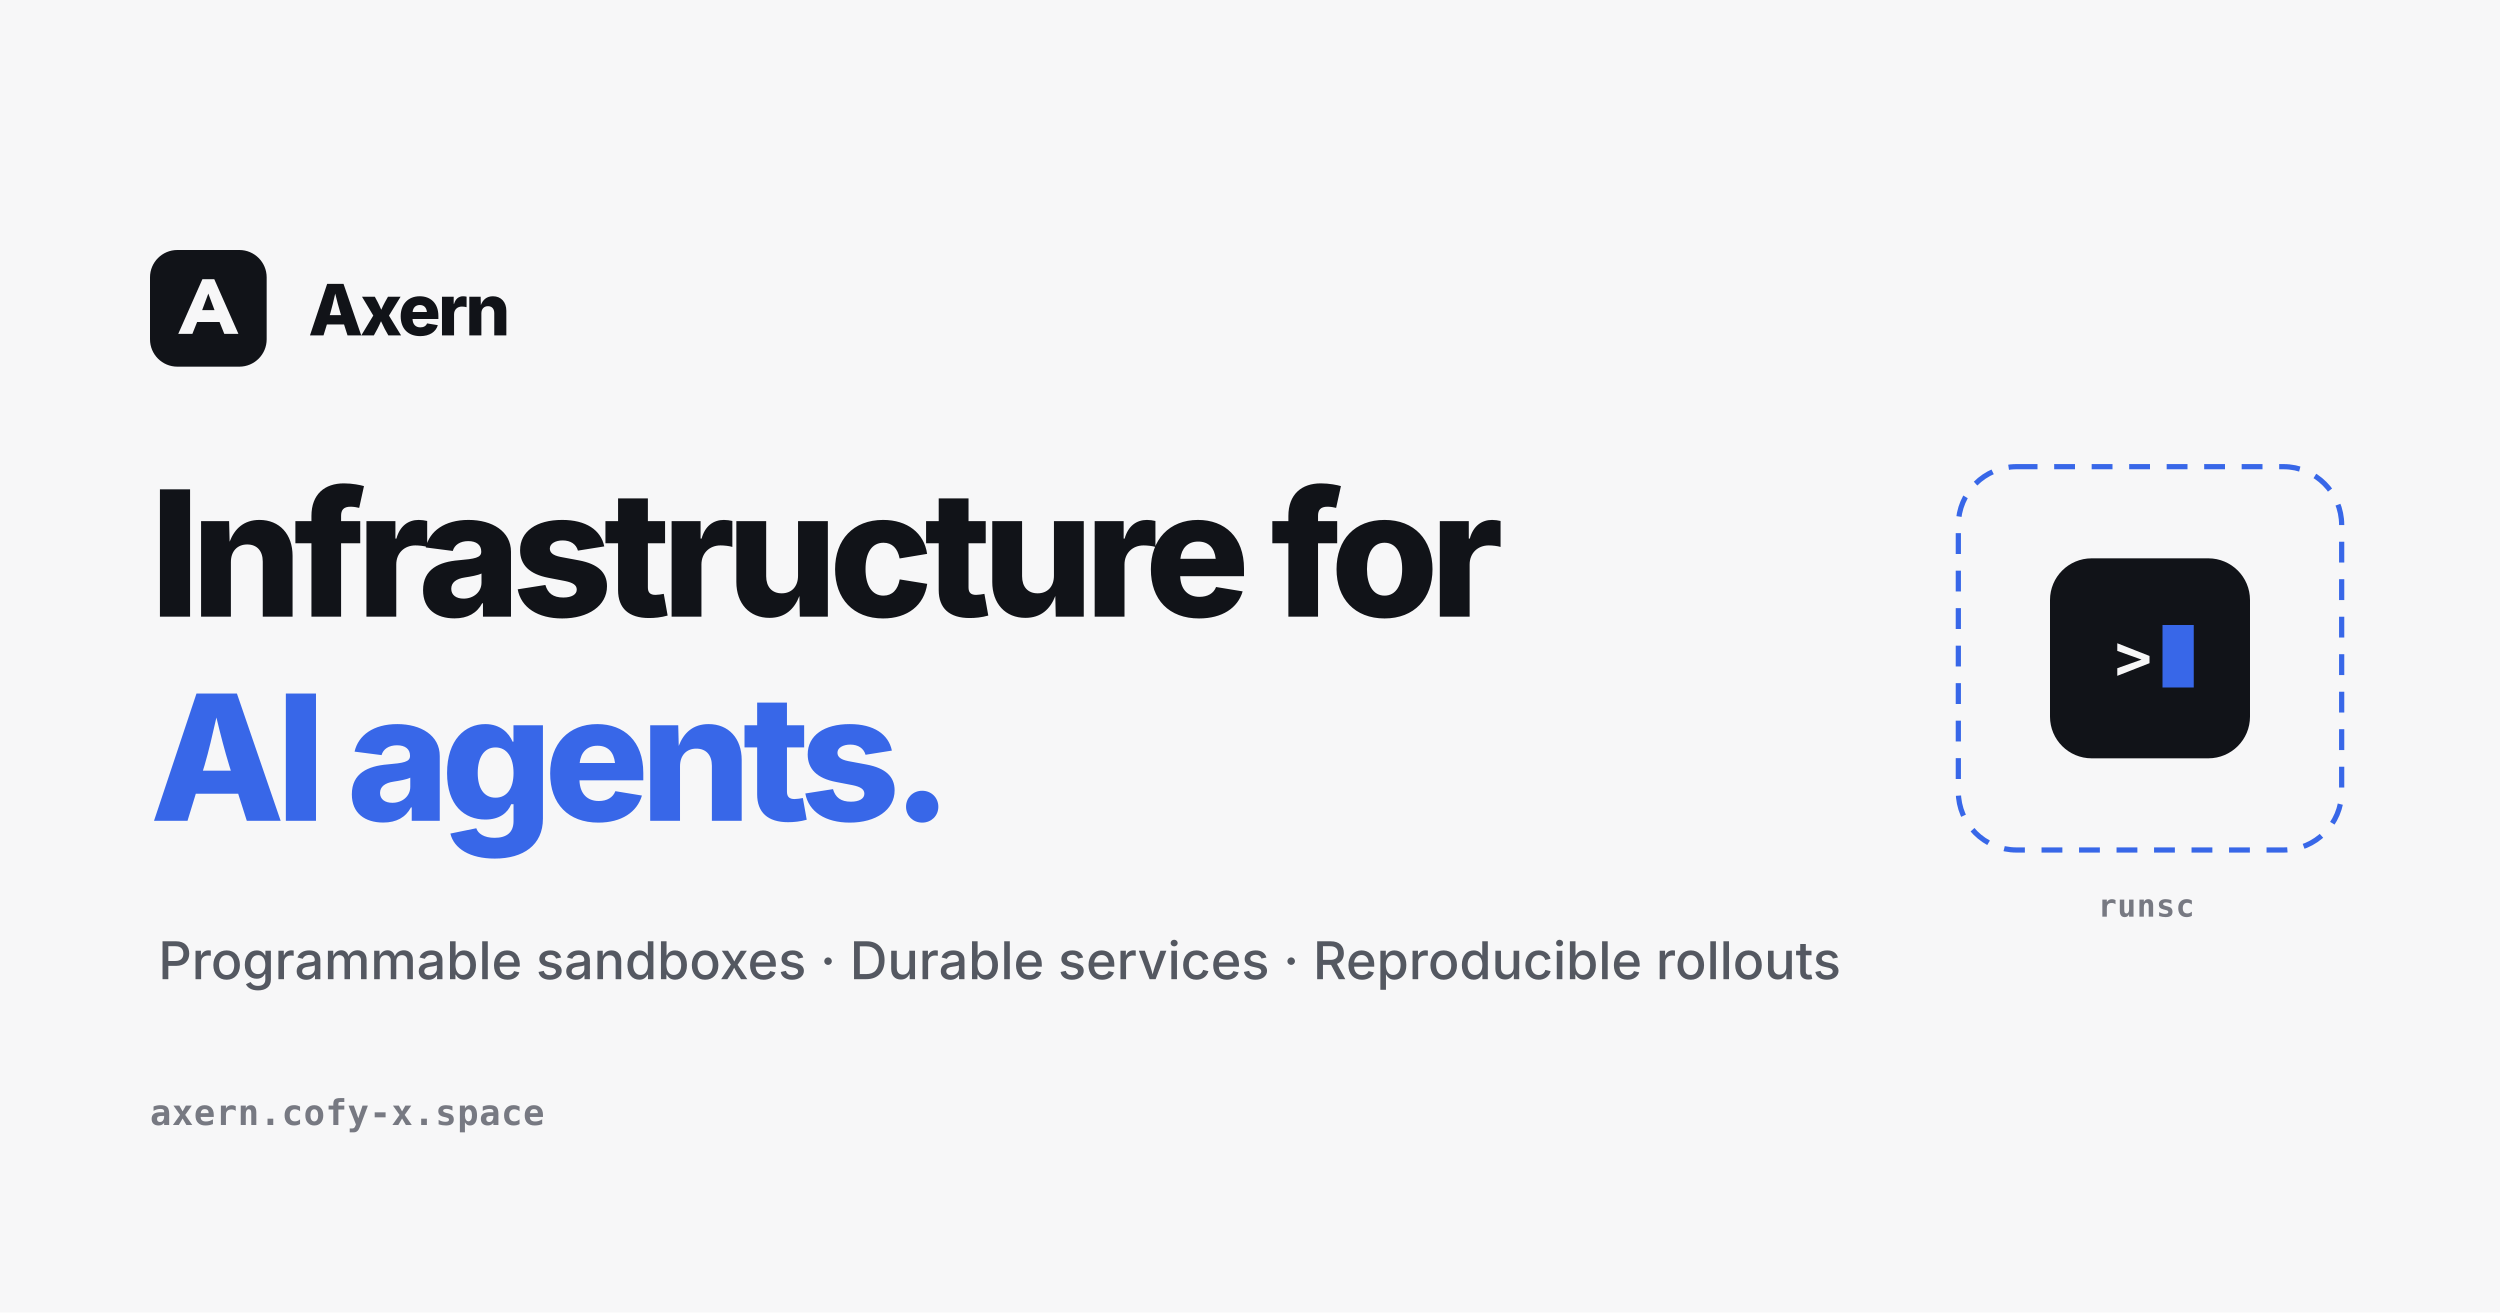
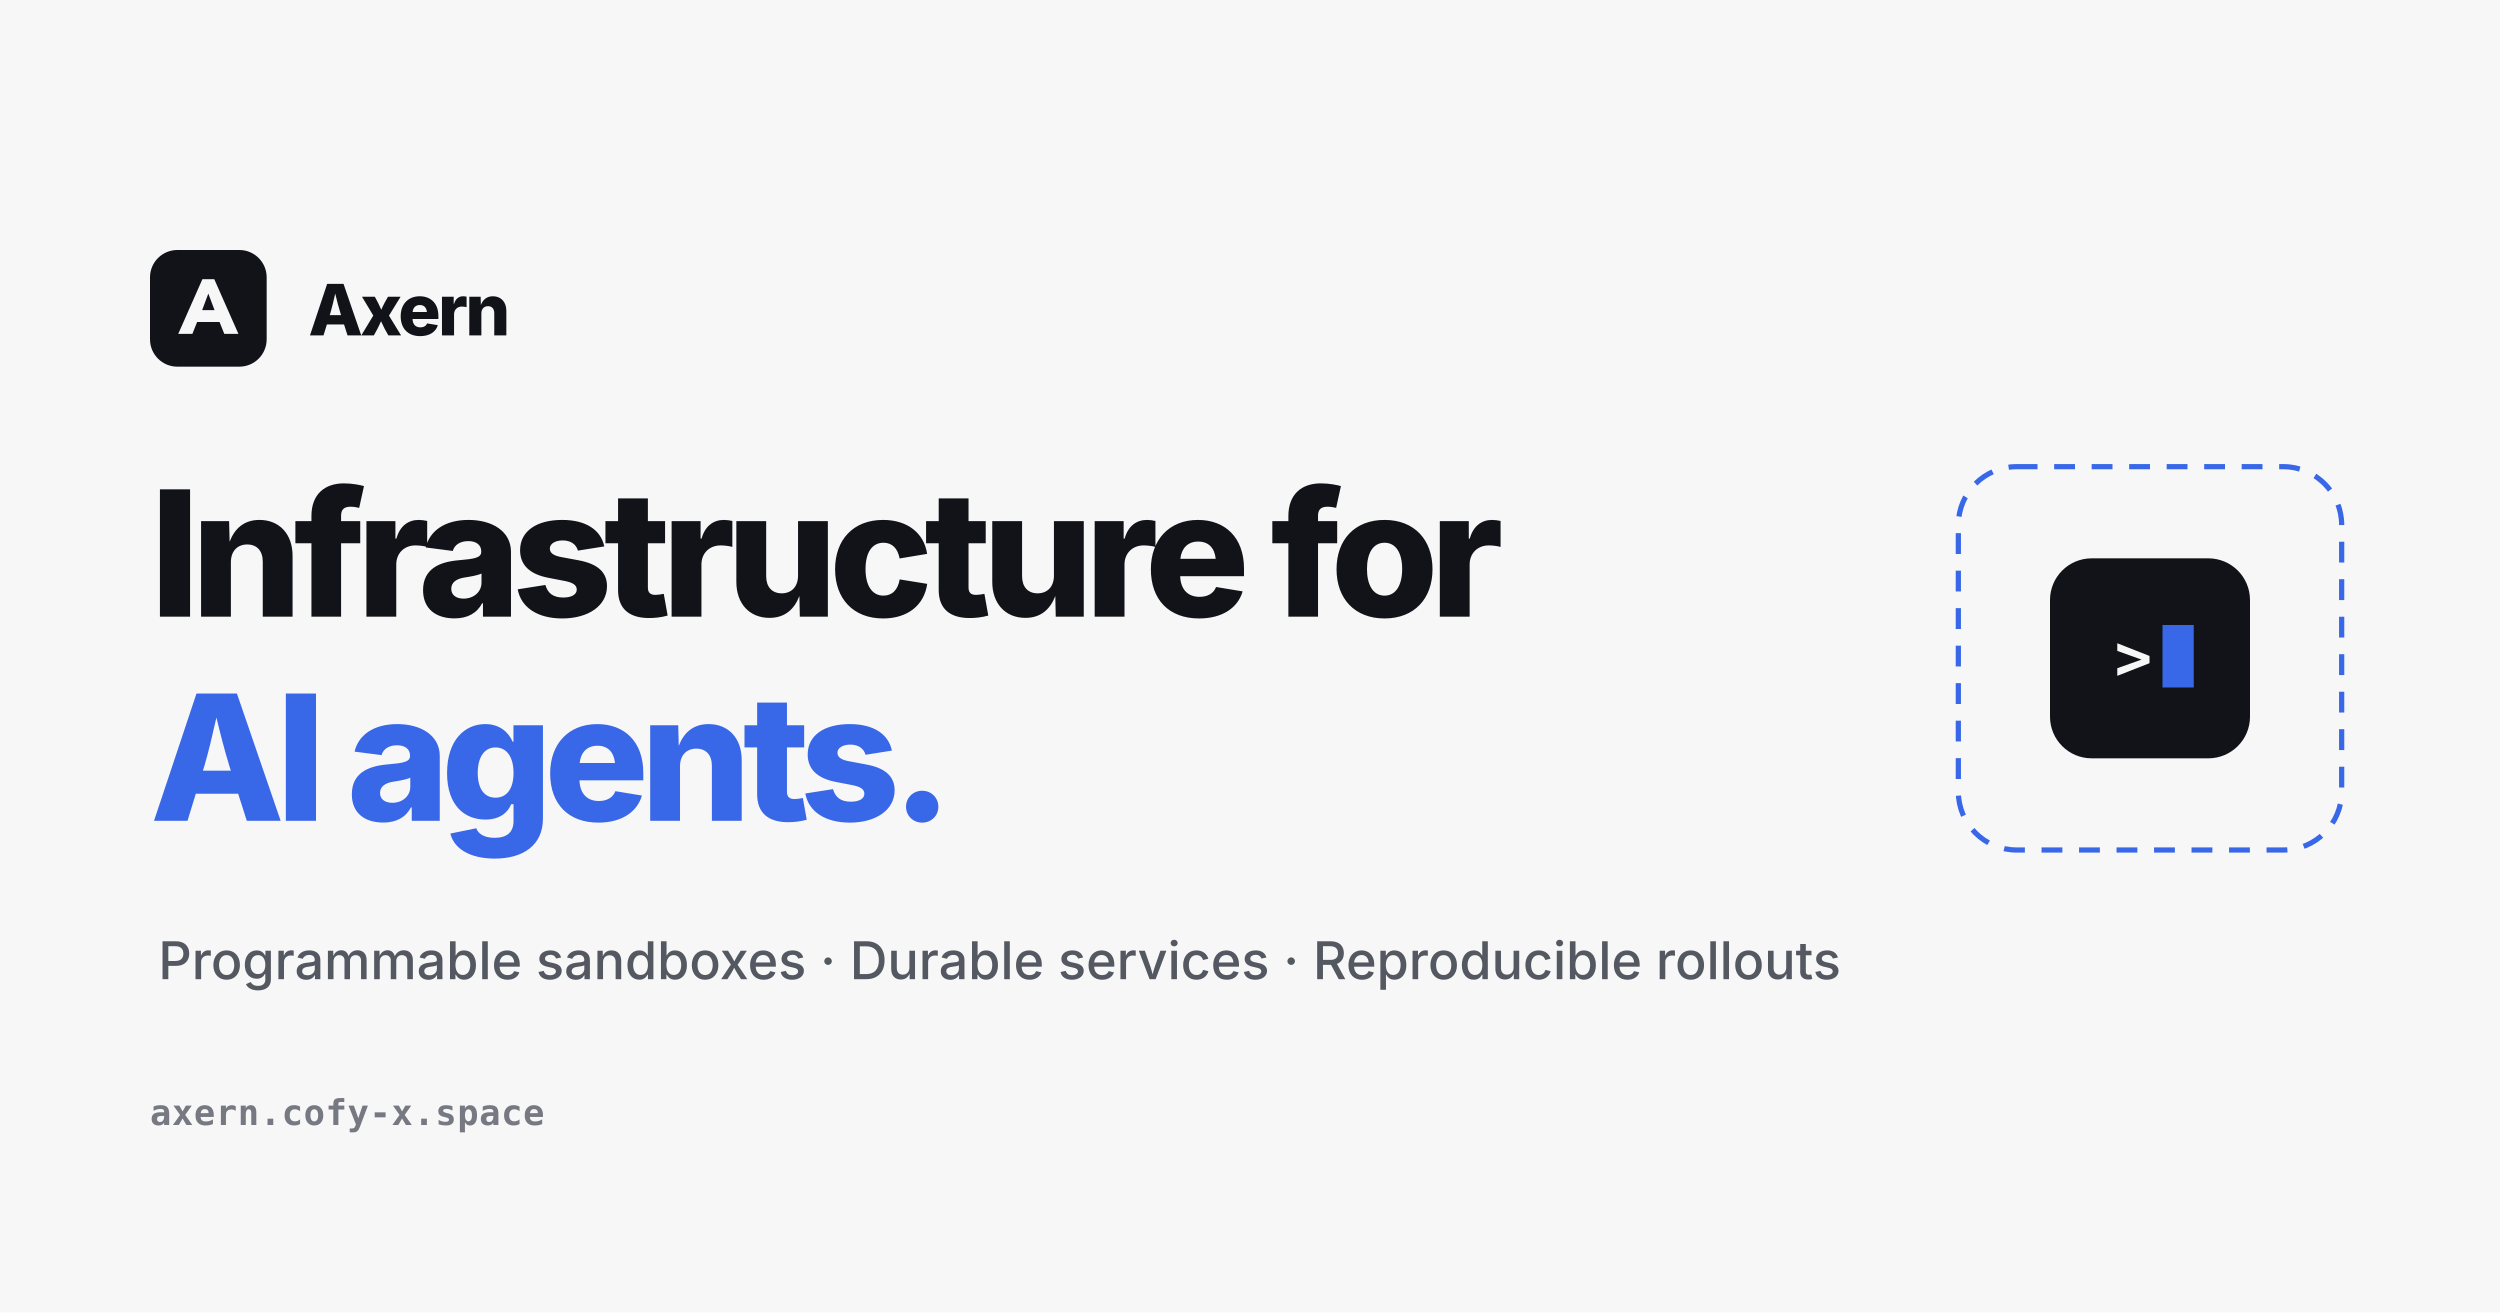
<svg xmlns="http://www.w3.org/2000/svg" viewBox="0 0 1200 630" role="img" aria-labelledby="title description">
  <rect width="1200" height="630" fill="#f7f7f8" />
  <g transform="translate(72 120)">
    <g transform="scale(.875)">
      <rect width="64" height="64" rx="15" fill="#111318" />
      <path d="M15.5 46 28.75 16h6.5L48.5 46h-7.75l-2.6-6.5h-12.3L23.25 46H15.5Zm13.1-13h6.8L32 23.9 28.6 33Z" fill="#f7f7f8" />
    </g>
    <text x="76" y="41" fill="#111318" font-family="Inter, ui-sans-serif, system-ui, sans-serif" font-size="34" font-weight="760" letter-spacing="-1.3">Axern</text>
  </g>
  <g font-family="Inter, ui-sans-serif, system-ui, sans-serif" font-size="84" font-weight="760" letter-spacing="-4.2">
    <text x="72" y="296" fill="#111318">Infrastructure for</text>
    <text x="72" y="394" fill="#3867e8">AI agents.</text>
  </g>
  <text x="76" y="470" fill="#545861" font-family="Inter, ui-sans-serif, system-ui, sans-serif" font-size="25" font-weight="500">Programmable sandboxes · Durable services · Reproducible rollouts</text>
  <text x="72" y="540" fill="#777982" font-family="ui-monospace, SFMono-Regular, Menlo, monospace" font-size="17" font-weight="600" letter-spacing="0.3">axern.cofy-x.space</text>
  <g id="sandbox-motif">
    <rect x="940" y="224" width="184" height="184" rx="28" fill="none" stroke="#3867e8" stroke-width="2.5" stroke-dasharray="10 8" />
    <rect x="984" y="268" width="96" height="96" rx="20" fill="#111318" />
    <text x="1015" y="326" fill="#f7f7f8" font-family="ui-monospace, SFMono-Regular, Menlo, monospace" font-size="30" font-weight="600">&gt;</text>
    <rect x="1038" y="300" width="15" height="30" fill="#3867e8" />
-     <text x="1007" y="440" fill="#777982" font-family="ui-monospace, SFMono-Regular, Menlo, monospace" font-size="15" font-weight="600" letter-spacing="0.3">runsc</text>
  </g>
</svg>
